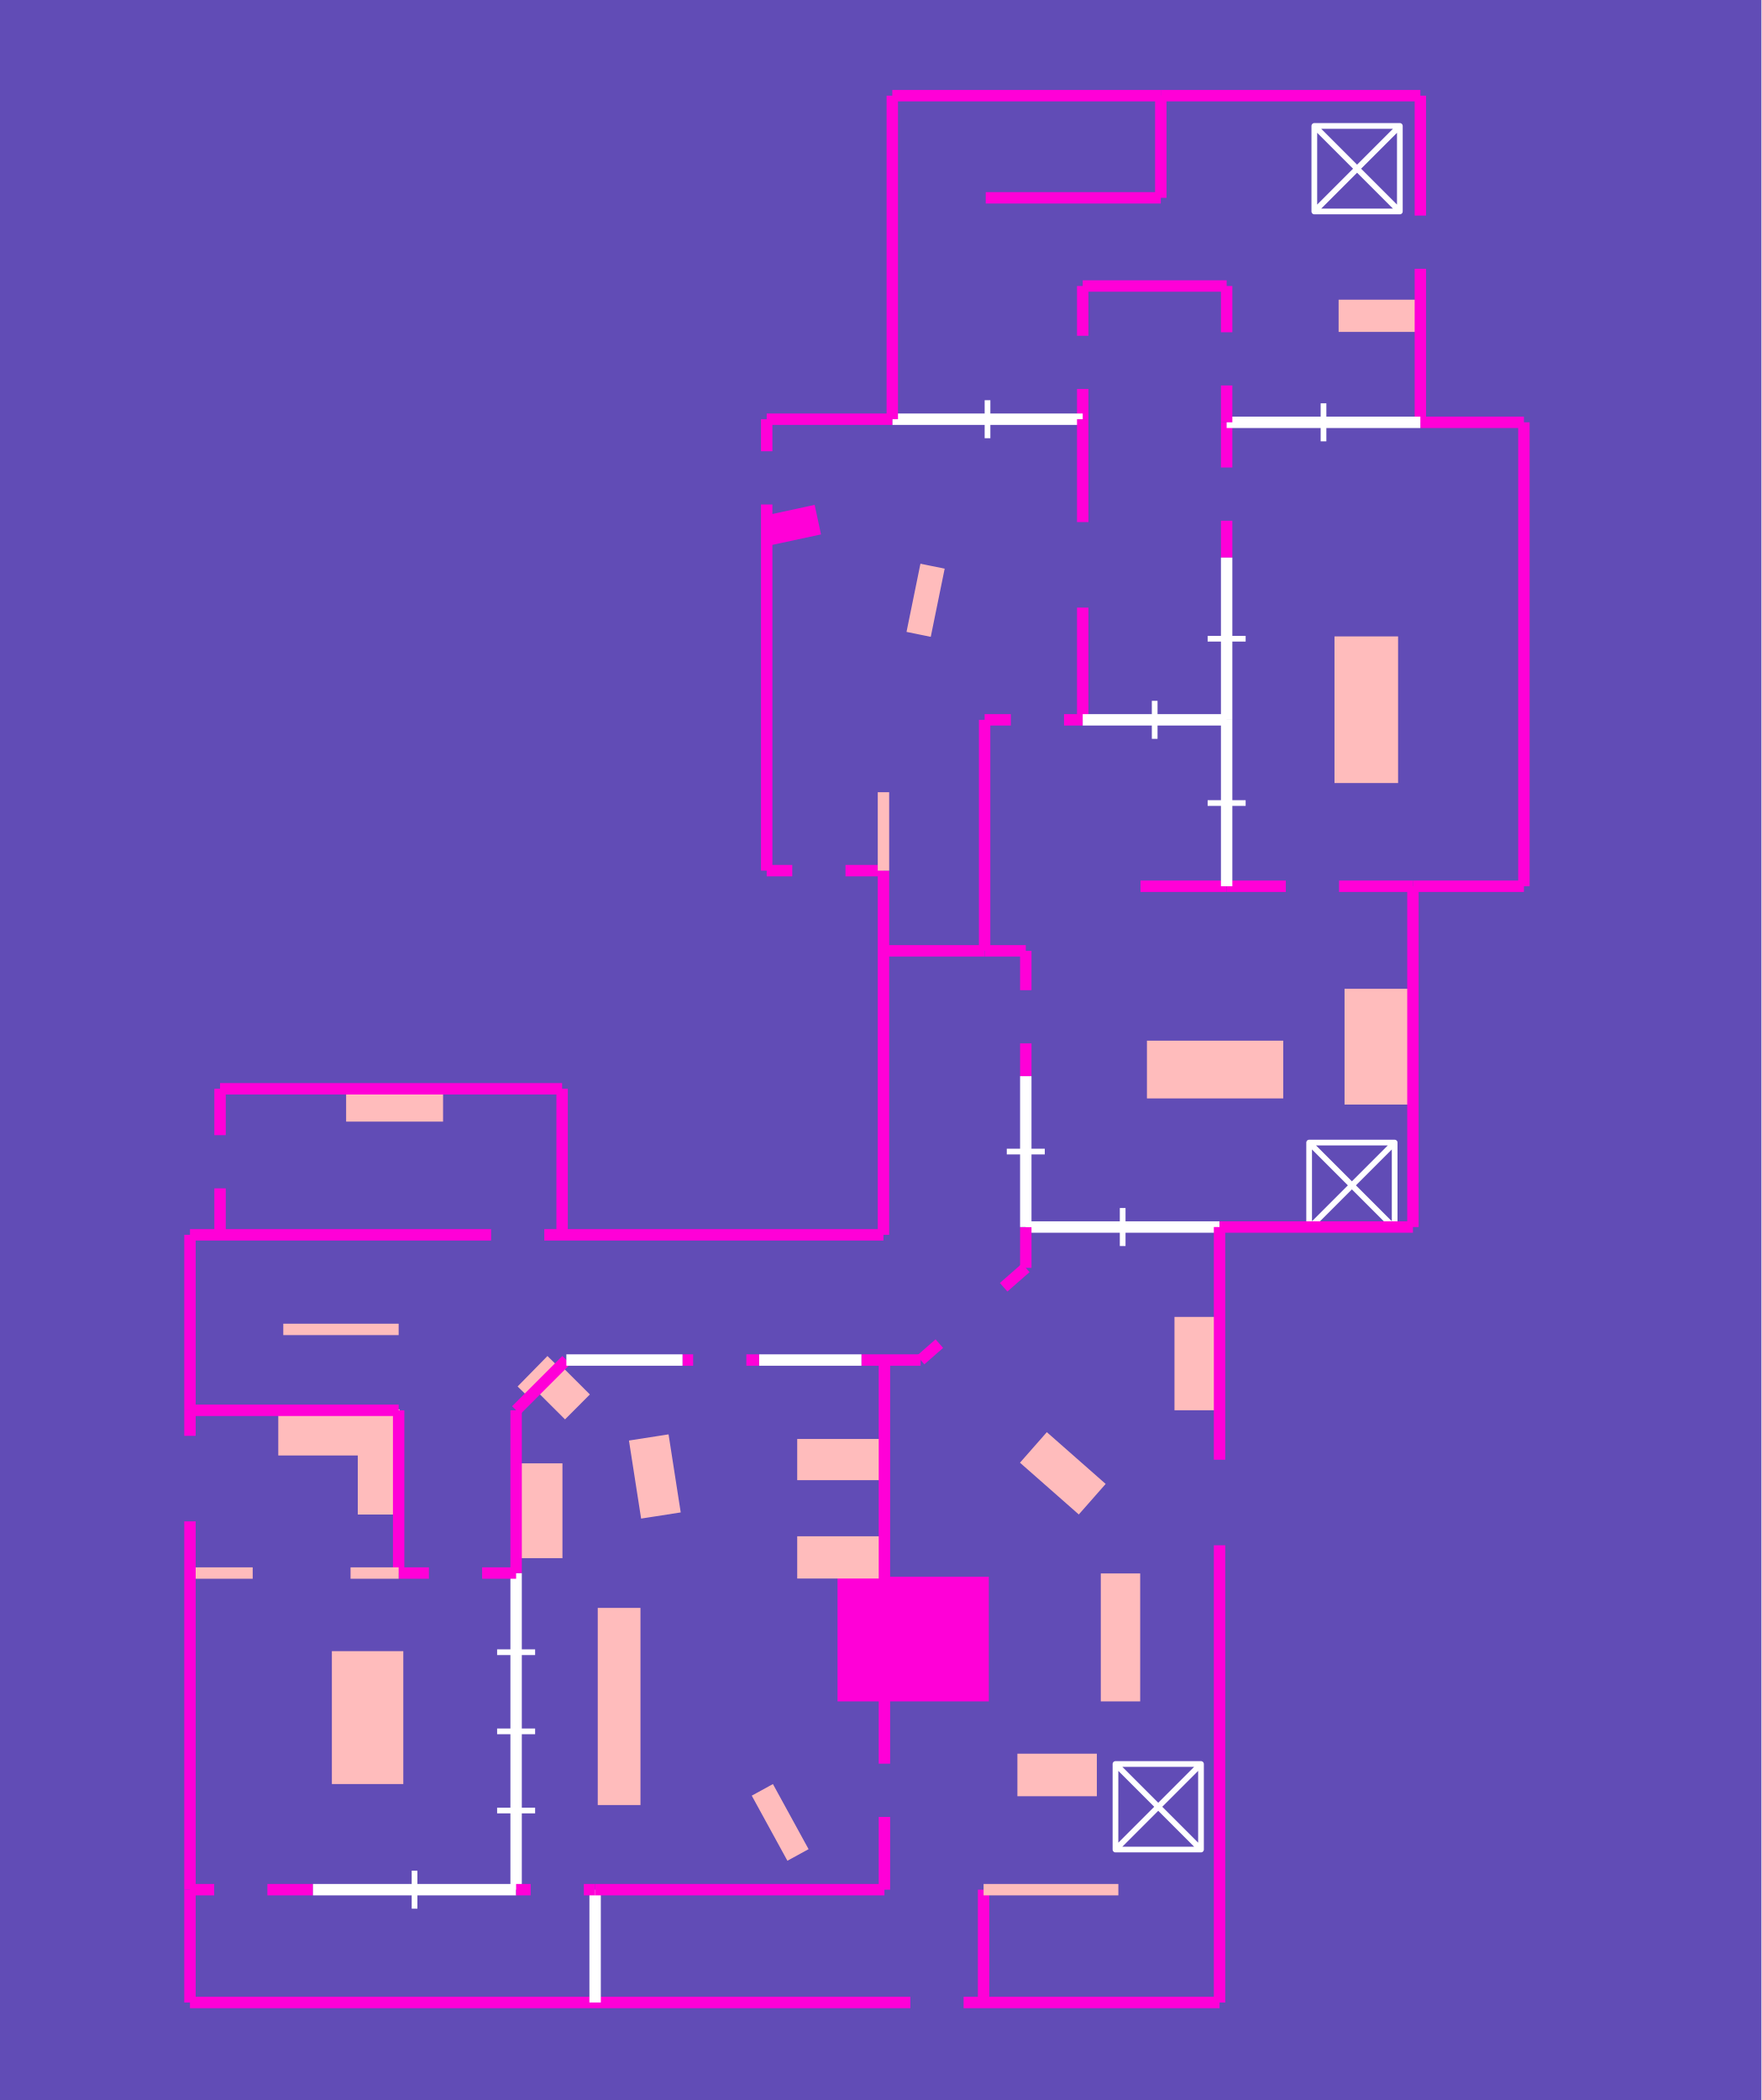
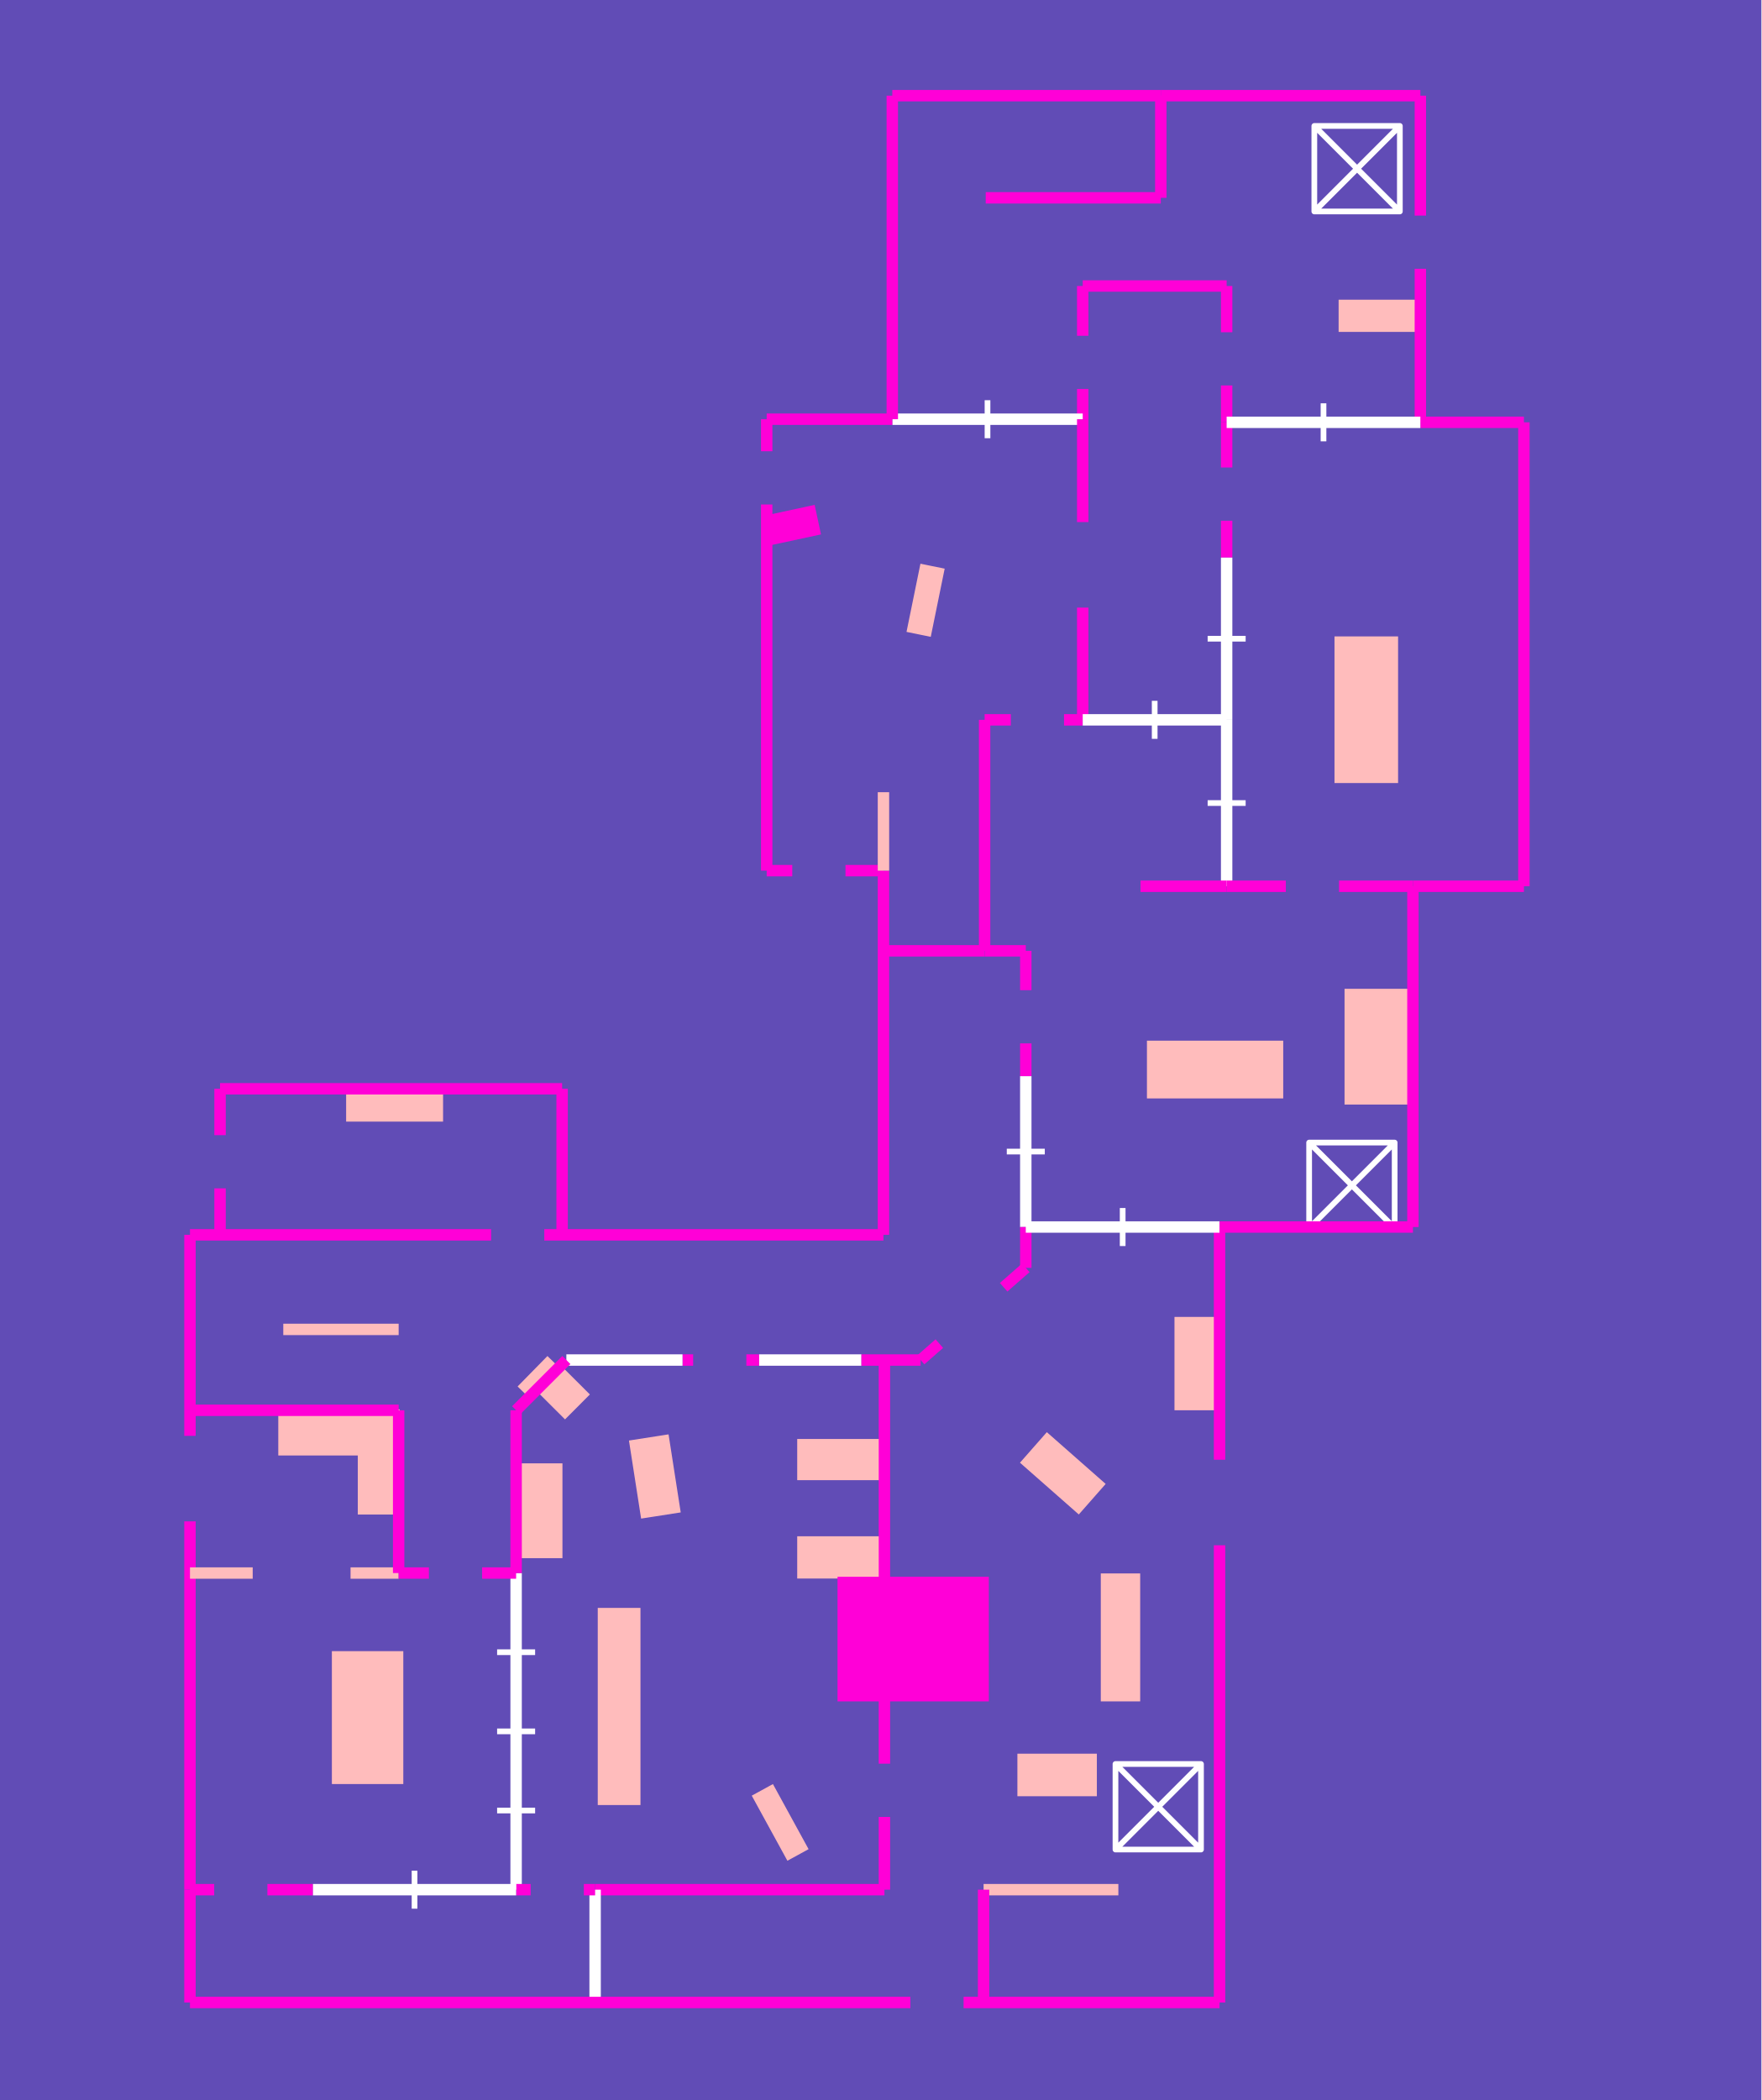
<svg xmlns="http://www.w3.org/2000/svg" viewBox="-335 -450 755 900">
  <rect fill="#614CB6" height="900" width="755" x="-335" y="-450" />
-   <path d="M239.173,321.188 L273.839,321.188 L273.839,308.13 L239.173,308.13 z" fill="#FFBCBC" stroke="#FFBCBC" stroke-width="0.75" transform="scale(1, -1)" />
+   <path d="M-78.399,-323.216 L-60.839,-323.216 L-60.839,-239.476 L-78.399,-239.476 z" fill="#FFBCBC" stroke="#FFBCBC" stroke-width="0.75" transform="scale(1, -1)" />
+   <path d="M59.839,207.968 L69.493,205.996 L63.674,177.512 L54.02,179.484 z" fill="#FFBCBC" stroke="#FFBCBC" stroke-width="0.75" transform="scale(1, -1)" />
+   <path d="M187.761,-114.77 L168.814,-114.77 L168.814,-154.023 L187.761,-154.023 z" fill="#FFBCBC" stroke="#FFBCBC" stroke-width="0.75" transform="scale(1, -1)" />
+   <path d="M-192.366,-258.016 L-162.501,-258.016 L-162.501,-314.212 L-192.366,-314.212 z" fill="#FFBCBC" stroke="#FFBCBC" stroke-width="0.75" transform="scale(1, -1)" />
+   <path d="M-181.26,-198.71 L-164.12,-198.71 L-164.12,-154.414 L-181.26,-154.414 z" fill="#FFBCBC" stroke="#FFBCBC" stroke-width="0.75" transform="scale(1, -1)" />
+   <path d="M134.791,-319.435 L101.48,-319.435 L101.48,-301.958 L134.791,-301.958 z" fill="#FFBCBC" stroke="#FFBCBC" stroke-width="0.75" transform="scale(1, -1)" />
+   <path d="M214.677,-20.38 L157.012,-20.38 L157.012,3.623 L214.677,3.623 z" fill="#FFBCBC" stroke="#FFBCBC" stroke-width="0.75" transform="scale(1, -1)" />
+   <path d="M153.363,-224.705 L137.23,-224.705 L137.23,-278.792 L153.363,-278.792 z" fill="#FFBCBC" stroke="#FFBCBC" stroke-width="0.75" transform="scale(1, -1)" />
+   <path d="M113.76,-164.312 L138.414,-186.004 L127.395,-198.528 L102.741,-176.836 z" fill="#FFBCBC" stroke="#FFBCBC" stroke-width="0.75" transform="scale(1, -1)" />
+   <path d="M16.474,221.258 L-3.791,216.892 L-6.358,228.805 L13.907,233.172 z" fill="#FF00D7" stroke="#FF00D7" stroke-width="0.75" transform="scale(1, -1)" />
  <path d="M-113.767,-217.409 L-94.281,-217.409 L-94.281,-177.523 L-113.767,-177.523 z" fill="#FFBCBC" stroke="#FFBCBC" stroke-width="0.75" transform="scale(1, -1)" />
  <path d="M270.654,25.852 L241.715,25.852 L241.715,-23.004 L270.654,-23.004 z" fill="#FFBCBC" stroke="#FFBCBC" stroke-width="0.75" transform="scale(1, -1)" />
-   <path d="M16.474,221.258 L-3.791,216.892 L-6.358,228.805 L13.907,233.172 z" fill="#FF00D7" stroke="#FF00D7" stroke-width="0.75" transform="scale(1, -1)" />
-   <path d="M-78.399,-323.216 L-60.839,-323.216 L-60.839,-239.476 L-78.399,-239.476 z" fill="#FFBCBC" stroke="#FFBCBC" stroke-width="0.75" transform="scale(1, -1)" />
-   <path d="M-192.366,-258.016 L-162.501,-258.016 L-162.501,-314.212 L-192.366,-314.212 z" fill="#FFBCBC" stroke="#FFBCBC" stroke-width="0.75" transform="scale(1, -1)" />
+   <path d="M7.101,-167.076 L44.11,-167.076 L44.11,-183.982 L7.101,-183.982 z" fill="#FFBCBC" stroke="#FFBCBC" stroke-width="0.75" transform="scale(1, -1)" />
+   <path d="M263.912,176.877 L237.405,176.877 L237.405,114.785 L263.912,114.785 z" fill="#FFBCBC" stroke="#FFBCBC" stroke-width="0.75" transform="scale(1, -1)" />
+   <path d="M-108.027,-148.673 L-112.594,-144.195 L-100.329,-131.685 L-95.761,-136.163 z" fill="#FFBCBC" stroke="#FFBCBC" stroke-width="0.75" transform="scale(1, -1)" />
+   <path d="M7.101,-208.779 L44.11,-208.779 L44.11,-226.138 L7.101,-226.138 z" fill="#FFBCBC" stroke="#FFBCBC" stroke-width="0.75" transform="scale(1, -1)" />
+   <path d="M-48.735,-165.156 L-43.637,-197.865 L-59.873,-200.396 L-64.971,-167.687 z" fill="#FFBCBC" stroke="#FFBCBC" stroke-width="0.75" transform="scale(1, -1)" />
+   <path d="M24.381,-226.138 L88.481,-226.138 L88.481,-278.792 L24.381,-278.792 z" fill="#FF00D7" stroke="#FF00D7" stroke-width="0.75" transform="scale(1, -1)" />
  <path d="M-215.338,-173.402 L-164.12,-173.402 L-164.12,-154.414 L-215.338,-154.414 z" fill="#FFBCBC" stroke="#FFBCBC" stroke-width="0.75" transform="scale(1, -1)" />
-   <path d="M59.839,207.968 L69.493,205.996 L63.674,177.512 L54.02,179.484 z" fill="#FFBCBC" stroke="#FFBCBC" stroke-width="0.75" transform="scale(1, -1)" />
-   <path d="M24.381,-226.138 L88.481,-226.138 L88.481,-278.792 L24.381,-278.792 z" fill="#FF00D7" stroke="#FF00D7" stroke-width="0.75" transform="scale(1, -1)" />
-   <path d="M-108.027,-148.673 L-112.594,-144.195 L-100.329,-131.685 L-95.761,-136.163 z" fill="#FFBCBC" stroke="#FFBCBC" stroke-width="0.75" transform="scale(1, -1)" />
-   <path d="M-48.735,-165.156 L-43.637,-197.865 L-59.873,-200.396 L-64.971,-167.687 z" fill="#FFBCBC" stroke="#FFBCBC" stroke-width="0.75" transform="scale(1, -1)" />
-   <path d="M187.761,-114.77 L168.814,-114.77 L168.814,-154.023 L187.761,-154.023 z" fill="#FFBCBC" stroke="#FFBCBC" stroke-width="0.75" transform="scale(1, -1)" />
-   <path d="M-181.26,-198.71 L-164.12,-198.71 L-164.12,-154.414 L-181.26,-154.414 z" fill="#FFBCBC" stroke="#FFBCBC" stroke-width="0.75" transform="scale(1, -1)" />
-   <path d="M214.677,-20.38 L157.012,-20.38 L157.012,3.623 L214.677,3.623 z" fill="#FFBCBC" stroke="#FFBCBC" stroke-width="0.75" transform="scale(1, -1)" />
+   <path d="M-3.834,-315.107 L11.086,-342.349 L2.671,-346.958 L-12.25,-319.716 z" fill="#FFBCBC" stroke="#FFBCBC" stroke-width="0.75" transform="scale(1, -1)" />
+   <path d="M239.173,321.188 L273.839,321.188 L273.839,308.13 L239.173,308.13 z" fill="#FFBCBC" stroke="#FFBCBC" stroke-width="0.75" transform="scale(1, -1)" />
+   <path d="M-145.454,-16.622 L-186.256,-16.622 L-186.256,-30.314 L-145.454,-30.314 z" fill="#FFBCBC" stroke="#FFBCBC" stroke-width="0.75" transform="scale(1, -1)" />
  <path d="M-82.677,-147.626 L-92.803,-157.78 L-104.984,-145.631 L-94.858,-135.477 z" fill="#FFBCBC" stroke="#FFBCBC" stroke-width="0.75" transform="scale(1, -1)" />
-   <path d="M263.912,176.877 L237.405,176.877 L237.405,114.785 L263.912,114.785 z" fill="#FFBCBC" stroke="#FFBCBC" stroke-width="0.75" transform="scale(1, -1)" />
-   <path d="M7.101,-208.779 L44.11,-208.779 L44.11,-226.138 L7.101,-226.138 z" fill="#FFBCBC" stroke="#FFBCBC" stroke-width="0.75" transform="scale(1, -1)" />
-   <path d="M113.76,-164.312 L138.414,-186.004 L127.395,-198.528 L102.741,-176.836 z" fill="#FFBCBC" stroke="#FFBCBC" stroke-width="0.75" transform="scale(1, -1)" />
-   <path d="M-3.834,-315.107 L11.086,-342.349 L2.671,-346.958 L-12.25,-319.716 z" fill="#FFBCBC" stroke="#FFBCBC" stroke-width="0.75" transform="scale(1, -1)" />
-   <path d="M7.101,-167.076 L44.11,-167.076 L44.11,-183.982 L7.101,-183.982 z" fill="#FFBCBC" stroke="#FFBCBC" stroke-width="0.75" transform="scale(1, -1)" />
-   <path d="M-145.454,-16.622 L-186.256,-16.622 L-186.256,-30.314 L-145.454,-30.314 z" fill="#FFBCBC" stroke="#FFBCBC" stroke-width="0.75" transform="scale(1, -1)" />
-   <path d="M153.363,-224.705 L137.23,-224.705 L137.23,-278.792 L153.363,-278.792 z" fill="#FFBCBC" stroke="#FFBCBC" stroke-width="0.75" transform="scale(1, -1)" />
-   <path d="M134.791,-319.435 L101.48,-319.435 L101.48,-301.958 L134.791,-301.958 z" fill="#FFBCBC" stroke="#FFBCBC" stroke-width="0.75" transform="scale(1, -1)" />
+   <path d="M226.161,-76.337 L262.821,-39.677 L226.161,-39.677 L262.821,-76.337 L226.161,-76.337 L226.161,-39.677 L262.821,-39.677 L262.821,-76.337 z" fill="none" stroke="#FFFFFF" stroke-linejoin="round" stroke-width="2.444" transform="scale(1, -1)" />
  <path d="M143.147,-342.658 L179.807,-305.998 L143.147,-305.998 L179.807,-342.658 L143.147,-342.658 L143.147,-305.998 L179.807,-305.998 L179.807,-342.658 z" fill="none" stroke="#FFFFFF" stroke-linejoin="round" stroke-width="2.444" transform="scale(1, -1)" />
-   <path d="M226.161,-76.337 L262.821,-39.677 L226.161,-39.677 L262.821,-76.337 L226.161,-76.337 L226.161,-39.677 L262.821,-39.677 L262.821,-76.337 z" fill="none" stroke="#FFFFFF" stroke-linejoin="round" stroke-width="2.444" transform="scale(1, -1)" />
  <path d="M228.385,359.372 L265.044,396.032 L228.385,396.032 L265.044,359.372 L228.385,359.372 L228.385,396.032 L265.044,396.032 L265.044,359.372 z" fill="none" stroke="#FFFFFF" stroke-linejoin="round" stroke-width="2.444" transform="scale(1, -1)" />
+   <path d="M44.11,-359.859 L-79.903,-359.859 z" fill="none" stroke="#FF00D7" stroke-width="4.888" transform="scale(1, -1)" />
+   <path d="M87.058,141.501 L87.058,42.501 z" fill="none" stroke="#FF00D7" stroke-width="4.888" transform="scale(1, -1)" />
+   <path d="M43.695,-79.217 L43.695,76.864 z" fill="none" stroke="#FF00D7" stroke-width="4.888" transform="scale(1, -1)" />
+   <path d="M87.058,42.501 L104.703,42.501 z" fill="none" stroke="#FF00D7" stroke-width="4.888" transform="scale(1, -1)" />
+   <path d="M144.384,-359.859 L86.614,-359.859 z" fill="none" stroke="#FFBCBC" stroke-width="4.888" transform="scale(1, -1)" />
  <path d="M129.109,327.428 L129.109,306.099 z" fill="none" stroke="#FF00D7" stroke-width="4.888" transform="scale(1, -1)" />
  <path d="M129.109,283.289 L129.109,270.339 z" fill="none" stroke="#FF00D7" stroke-width="4.888" transform="scale(1, -1)" />
-   <path d="M-164.12,-224.165 L-164.12,-154.414 z" fill="none" stroke="#FF00D7" stroke-width="4.888" transform="scale(1, -1)" />
-   <path d="M318.221,70.174 L318.221,269.006 z" fill="none" stroke="#FF00D7" stroke-width="4.888" transform="scale(1, -1)" />
+   <path d="M86.614,-408.211 L86.614,-359.859 z" fill="none" stroke="#FF00D7" stroke-width="4.888" transform="scale(1, -1)" />
+   <path d="M47.482,270.339 L129.109,270.339 z" fill="none" stroke="#FFFFFF" stroke-width="4.888" transform="scale(1, -1)" />
+   <path d="M88.296,262.192 L88.296,278.485 z" fill="none" stroke="#FFFFFF" stroke-width="2.444" transform="scale(1, -1)" />
+   <path d="M87.058,141.501 L98.288,141.501 z" fill="none" stroke="#FF00D7" stroke-width="4.888" transform="scale(1, -1)" />
+   <path d="M121.098,141.501 L129.109,141.501 z" fill="none" stroke="#FF00D7" stroke-width="4.888" transform="scale(1, -1)" />
+   <path d="M104.703,-11.194 L104.703,-75.867 z" fill="none" stroke="#FFFFFF" stroke-width="4.888" transform="scale(1, -1)" />
+   <path d="M96.556,-43.531 L112.849,-43.531 z" fill="none" stroke="#FFFFFF" stroke-width="2.444" transform="scale(1, -1)" />
+   <path d="M190.8,269.006 L190.8,249.644 z" fill="none" stroke="#FF00D7" stroke-width="4.888" transform="scale(1, -1)" />
+   <path d="M190.8,226.834 L190.8,211.027 z" fill="none" stroke="#FF00D7" stroke-width="4.888" transform="scale(1, -1)" />
+   <path d="M-253.567,-154.414 L-253.567,-165.358 z" fill="none" stroke="#FF00D7" stroke-width="4.888" transform="scale(1, -1)" />
+   <path d="M-253.567,-202.018 L-253.567,-359.859 z" fill="none" stroke="#FF00D7" stroke-width="4.888" transform="scale(1, -1)" />
+   <path d="M273.839,269.006 L273.839,334.807 z" fill="none" stroke="#FF00D7" stroke-width="4.888" transform="scale(1, -1)" />
+   <path d="M273.839,357.617 L273.839,409 z" fill="none" stroke="#FF00D7" stroke-width="4.888" transform="scale(1, -1)" />
+   <path d="M104.703,-93.361 L104.703,-75.867 z" fill="none" stroke="#FF00D7" stroke-width="4.888" transform="scale(1, -1)" />
+   <path d="M270.654,70.174 L318.221,70.174 z" fill="none" stroke="#FF00D7" stroke-width="4.888" transform="scale(1, -1)" />
+   <path d="M190.8,327.428 L190.8,307.61 z" fill="none" stroke="#FF00D7" stroke-width="4.888" transform="scale(1, -1)" />
+   <path d="M190.8,284.8 L190.8,269.006 z" fill="none" stroke="#FF00D7" stroke-width="4.888" transform="scale(1, -1)" />
+   <path d="M273.839,409 L162.574,409 z" fill="none" stroke="#FF00D7" stroke-width="4.888" transform="scale(1, -1)" />
+   <path d="M-6.358,76.864 L4.607,76.864 z" fill="none" stroke="#FF00D7" stroke-width="4.888" transform="scale(1, -1)" />
+   <path d="M27.418,76.864 L43.695,76.864 z" fill="none" stroke="#FF00D7" stroke-width="4.888" transform="scale(1, -1)" />
+   <path d="M187.761,-408.211 L187.761,-212.263 z" fill="none" stroke="#FF00D7" stroke-width="4.888" transform="scale(1, -1)" />
+   <path d="M187.761,-175.604 L187.761,-75.867 z" fill="none" stroke="#FF00D7" stroke-width="4.888" transform="scale(1, -1)" />
+   <path d="M87.529,365.223 L162.574,365.223 z" fill="none" stroke="#FF00D7" stroke-width="4.888" transform="scale(1, -1)" />
+   <path d="M129.109,141.501 L129.109,189.597 z" fill="none" stroke="#FF00D7" stroke-width="4.888" transform="scale(1, -1)" />
+   <path d="M129.109,226.256 L129.109,270.339 z" fill="none" stroke="#FF00D7" stroke-width="4.888" transform="scale(1, -1)" />
  <path d="M-113.767,-359.859 L-113.767,-224.165 z" fill="none" stroke="#FFFFFF" stroke-width="4.888" transform="scale(1, -1)" />
  <path d="M-105.621,-325.935 L-121.914,-325.935 z" fill="none" stroke="#FFFFFF" stroke-width="2.444" transform="scale(1, -1)" />
  <path d="M-105.621,-292.012 L-121.914,-292.012 z" fill="none" stroke="#FFFFFF" stroke-width="2.444" transform="scale(1, -1)" />
  <path d="M-105.621,-258.089 L-121.914,-258.089 z" fill="none" stroke="#FFFFFF" stroke-width="2.444" transform="scale(1, -1)" />
-   <path d="M-253.567,-224.165 L-226.681,-224.165 z" fill="none" stroke="#FFBCBC" stroke-width="4.888" transform="scale(1, -1)" />
-   <path d="M-164.12,-154.414 L-253.567,-154.414 z" fill="none" stroke="#FF00D7" stroke-width="4.888" transform="scale(1, -1)" />
-   <path d="M273.839,269.006 L273.839,334.807 z" fill="none" stroke="#FF00D7" stroke-width="4.888" transform="scale(1, -1)" />
-   <path d="M273.839,357.617 L273.839,409 z" fill="none" stroke="#FF00D7" stroke-width="4.888" transform="scale(1, -1)" />
-   <path d="M190.8,269.006 L190.8,249.644 z" fill="none" stroke="#FF00D7" stroke-width="4.888" transform="scale(1, -1)" />
-   <path d="M190.8,226.834 L190.8,211.027 z" fill="none" stroke="#FF00D7" stroke-width="4.888" transform="scale(1, -1)" />
+   <path d="M43.695,110.48 L43.695,76.864 z" fill="none" stroke="#FFBCBC" stroke-width="4.888" transform="scale(1, -1)" />
+   <path d="M162.574,365.223 L162.574,409 z" fill="none" stroke="#FF00D7" stroke-width="4.888" transform="scale(1, -1)" />
+   <path d="M-253.567,-359.859 L-253.567,-408.211 z" fill="none" stroke="#FF00D7" stroke-width="4.888" transform="scale(1, -1)" />
+   <path d="M-94.047,-16.623 L-240.674,-16.623 z" fill="none" stroke="#FF00D7" stroke-width="4.888" transform="scale(1, -1)" />
+   <path d="M-113.767,-154.414 L-113.767,-224.165 z" fill="none" stroke="#FF00D7" stroke-width="4.888" transform="scale(1, -1)" />
+   <path d="M-79.903,-359.859 L-79.903,-408.211 z" fill="none" stroke="#FFFFFF" stroke-width="4.888" transform="scale(1, -1)" />
+   <path d="M162.574,409 L47.482,409 z" fill="none" stroke="#FF00D7" stroke-width="4.888" transform="scale(1, -1)" />
+   <path d="M-184.737,-224.165 L-164.12,-224.165 z" fill="none" stroke="#FFBCBC" stroke-width="4.888" transform="scale(1, -1)" />
+   <path d="M190.8,70.174 L190.8,141.501 z" fill="none" stroke="#FFFFFF" stroke-width="4.888" transform="scale(1, -1)" />
+   <path d="M198.946,105.838 L182.653,105.838 z" fill="none" stroke="#FFFFFF" stroke-width="2.444" transform="scale(1, -1)" />
+   <path d="M-113.767,-224.165 L-128.345,-224.165 z" fill="none" stroke="#FF00D7" stroke-width="4.888" transform="scale(1, -1)" />
+   <path d="M-151.155,-224.165 L-164.12,-224.165 z" fill="none" stroke="#FF00D7" stroke-width="4.888" transform="scale(1, -1)" />
+   <path d="M318.221,70.174 L318.221,269.006 z" fill="none" stroke="#FF00D7" stroke-width="4.888" transform="scale(1, -1)" />
+   <path d="M-6.358,270.339 L-6.358,256.605 z" fill="none" stroke="#FF00D7" stroke-width="4.888" transform="scale(1, -1)" />
+   <path d="M-6.358,233.795 L-6.358,76.864 z" fill="none" stroke="#FF00D7" stroke-width="4.888" transform="scale(1, -1)" />
+   <path d="M190.8,141.501 L129.109,141.501 z" fill="none" stroke="#FFFFFF" stroke-width="4.888" transform="scale(1, -1)" />
+   <path d="M159.955,149.647 L159.955,133.354 z" fill="none" stroke="#FFFFFF" stroke-width="2.444" transform="scale(1, -1)" />
+   <path d="M59.62,-132.871 L67.644,-125.839 z" fill="none" stroke="#FF00D7" stroke-width="4.888" transform="scale(1, -1)" />
+   <path d="M95.214,-101.676 L104.703,-93.361 z" fill="none" stroke="#FF00D7" stroke-width="4.888" transform="scale(1, -1)" />
+   <path d="M-253.567,-408.211 L55.233,-408.211 z" fill="none" stroke="#FF00D7" stroke-width="4.888" transform="scale(1, -1)" />
+   <path d="M78.043,-408.211 L187.761,-408.211 z" fill="none" stroke="#FF00D7" stroke-width="4.888" transform="scale(1, -1)" />
+   <path d="M104.703,-11.194 L104.703,2.828 z" fill="none" stroke="#FF00D7" stroke-width="4.888" transform="scale(1, -1)" />
+   <path d="M104.703,25.638 L104.703,42.501 z" fill="none" stroke="#FF00D7" stroke-width="4.888" transform="scale(1, -1)" />
+   <path d="M43.695,-79.217 L-101.686,-79.217 z" fill="none" stroke="#FF00D7" stroke-width="4.888" transform="scale(1, -1)" />
+   <path d="M-124.496,-79.217 L-253.567,-79.217 z" fill="none" stroke="#FF00D7" stroke-width="4.888" transform="scale(1, -1)" />
+   <path d="M43.695,42.501 L87.058,42.501 z" fill="none" stroke="#FF00D7" stroke-width="4.888" transform="scale(1, -1)" />
+   <path d="M318.221,269.006 L273.839,269.006 z" fill="none" stroke="#FF00D7" stroke-width="4.888" transform="scale(1, -1)" />
+   <path d="M-79.903,-359.859 L-84.732,-359.859 z" fill="none" stroke="#FF00D7" stroke-width="4.888" transform="scale(1, -1)" />
+   <path d="M-107.543,-359.859 L-113.767,-359.859 z" fill="none" stroke="#FF00D7" stroke-width="4.888" transform="scale(1, -1)" />
  <path d="M104.703,-75.867 L187.761,-75.867 z" fill="none" stroke="#FFFFFF" stroke-width="4.888" transform="scale(1, -1)" />
  <path d="M146.232,-84.014 L146.232,-67.721 z" fill="none" stroke="#FFFFFF" stroke-width="2.444" transform="scale(1, -1)" />
-   <path d="M-6.358,270.339 L-6.358,256.605 z" fill="none" stroke="#FF00D7" stroke-width="4.888" transform="scale(1, -1)" />
-   <path d="M-6.358,233.795 L-6.358,76.864 z" fill="none" stroke="#FF00D7" stroke-width="4.888" transform="scale(1, -1)" />
-   <path d="M59.62,-132.871 L34.251,-132.871 z" fill="none" stroke="#FF00D7" stroke-width="4.888" transform="scale(1, -1)" />
-   <path d="M104.703,-93.361 L104.703,-75.867 z" fill="none" stroke="#FF00D7" stroke-width="4.888" transform="scale(1, -1)" />
-   <path d="M270.654,70.174 L318.221,70.174 z" fill="none" stroke="#FF00D7" stroke-width="4.888" transform="scale(1, -1)" />
-   <path d="M-94.047,-79.217 L-94.047,-16.623 z" fill="none" stroke="#FF00D7" stroke-width="4.888" transform="scale(1, -1)" />
-   <path d="M153.884,70.174 L190.8,70.174 z" fill="none" stroke="#FF00D7" stroke-width="4.888" transform="scale(1, -1)" />
-   <path d="M47.482,270.339 L129.109,270.339 z" fill="none" stroke="#FFFFFF" stroke-width="4.888" transform="scale(1, -1)" />
-   <path d="M88.296,262.192 L88.296,278.485 z" fill="none" stroke="#FFFFFF" stroke-width="2.444" transform="scale(1, -1)" />
-   <path d="M43.695,-79.217 L-101.686,-79.217 z" fill="none" stroke="#FF00D7" stroke-width="4.888" transform="scale(1, -1)" />
-   <path d="M-124.496,-79.217 L-253.567,-79.217 z" fill="none" stroke="#FF00D7" stroke-width="4.888" transform="scale(1, -1)" />
-   <path d="M318.221,269.006 L273.839,269.006 z" fill="none" stroke="#FF00D7" stroke-width="4.888" transform="scale(1, -1)" />
  <path d="M-9.587,-132.871 L-15.076,-132.871 z" fill="none" stroke="#FF00D7" stroke-width="4.888" transform="scale(1, -1)" />
  <path d="M-37.887,-132.871 L-42.444,-132.871 z" fill="none" stroke="#FF00D7" stroke-width="4.888" transform="scale(1, -1)" />
+   <path d="M-9.587,-132.871 L34.251,-132.871 z" fill="none" stroke="#FFFFFF" stroke-width="4.888" transform="scale(1, -1)" />
+   <path d="M-92.225,-132.871 L-42.444,-132.871 z" fill="none" stroke="#FFFFFF" stroke-width="4.888" transform="scale(1, -1)" />
  <path d="M-200.839,-359.859 L-220.379,-359.859 z" fill="none" stroke="#FF00D7" stroke-width="4.888" transform="scale(1, -1)" />
  <path d="M-243.189,-359.859 L-253.567,-359.859 z" fill="none" stroke="#FF00D7" stroke-width="4.888" transform="scale(1, -1)" />
-   <path d="M47.482,270.339 L-6.358,270.339 z" fill="none" stroke="#FF00D7" stroke-width="4.888" transform="scale(1, -1)" />
-   <path d="M-253.567,-408.211 L55.233,-408.211 z" fill="none" stroke="#FF00D7" stroke-width="4.888" transform="scale(1, -1)" />
-   <path d="M78.043,-408.211 L187.761,-408.211 z" fill="none" stroke="#FF00D7" stroke-width="4.888" transform="scale(1, -1)" />
  <path d="M-200.839,-359.859 L-113.767,-359.859 z" fill="none" stroke="#FFFFFF" stroke-width="4.888" transform="scale(1, -1)" />
  <path d="M-157.303,-368.005 L-157.303,-351.712 z" fill="none" stroke="#FFFFFF" stroke-width="2.444" transform="scale(1, -1)" />
+   <path d="M47.482,409 L47.482,270.339 z" fill="none" stroke="#FF00D7" stroke-width="4.888" transform="scale(1, -1)" />
+   <path d="M59.62,-132.871 L34.251,-132.871 z" fill="none" stroke="#FF00D7" stroke-width="4.888" transform="scale(1, -1)" />
+   <path d="M-253.567,-79.217 L-253.567,-154.414 z" fill="none" stroke="#FF00D7" stroke-width="4.888" transform="scale(1, -1)" />
+   <path d="M47.482,270.339 L-6.358,270.339 z" fill="none" stroke="#FF00D7" stroke-width="4.888" transform="scale(1, -1)" />
+   <path d="M-92.225,-132.871 L-113.767,-154.414 z" fill="none" stroke="#FF00D7" stroke-width="4.888" transform="scale(1, -1)" />
+   <path d="M187.761,-75.867 L270.654,-75.867 z" fill="none" stroke="#FF00D7" stroke-width="4.888" transform="scale(1, -1)" />
+   <path d="M153.884,70.174 L190.8,70.174 z" fill="none" stroke="#FF00D7" stroke-width="4.888" transform="scale(1, -1)" />
+   <path d="M-240.674,-16.623 L-240.674,-36.486 z" fill="none" stroke="#FF00D7" stroke-width="4.888" transform="scale(1, -1)" />
+   <path d="M-240.674,-59.296 L-240.674,-79.217 z" fill="none" stroke="#FF00D7" stroke-width="4.888" transform="scale(1, -1)" />
+   <path d="M-253.567,-224.165 L-226.681,-224.165 z" fill="none" stroke="#FFBCBC" stroke-width="4.888" transform="scale(1, -1)" />
+   <path d="M-164.12,-224.165 L-164.12,-154.414 z" fill="none" stroke="#FF00D7" stroke-width="4.888" transform="scale(1, -1)" />
+   <path d="M190.8,141.501 L190.8,211.027 z" fill="none" stroke="#FFFFFF" stroke-width="4.888" transform="scale(1, -1)" />
+   <path d="M198.946,176.264 L182.653,176.264 z" fill="none" stroke="#FFFFFF" stroke-width="2.444" transform="scale(1, -1)" />
+   <path d="M-164.12,-154.414 L-253.567,-154.414 z" fill="none" stroke="#FF00D7" stroke-width="4.888" transform="scale(1, -1)" />
+   <path d="M190.8,70.174 L216.17,70.174 z" fill="none" stroke="#FF00D7" stroke-width="4.888" transform="scale(1, -1)" />
+   <path d="M238.981,70.174 L270.654,70.174 z" fill="none" stroke="#FF00D7" stroke-width="4.888" transform="scale(1, -1)" />
  <path d="M190.8,269.006 L273.839,269.006 z" fill="none" stroke="#FFFFFF" stroke-width="4.888" transform="scale(1, -1)" />
  <path d="M232.32,260.86 L232.32,277.153 z" fill="none" stroke="#FFFFFF" stroke-width="2.444" transform="scale(1, -1)" />
-   <path d="M-94.047,-16.623 L-240.674,-16.623 z" fill="none" stroke="#FF00D7" stroke-width="4.888" transform="scale(1, -1)" />
-   <path d="M-113.767,-224.165 L-128.345,-224.165 z" fill="none" stroke="#FF00D7" stroke-width="4.888" transform="scale(1, -1)" />
-   <path d="M-151.155,-224.165 L-164.12,-224.165 z" fill="none" stroke="#FF00D7" stroke-width="4.888" transform="scale(1, -1)" />
-   <path d="M190.8,70.174 L216.17,70.174 z" fill="none" stroke="#FF00D7" stroke-width="4.888" transform="scale(1, -1)" />
-   <path d="M238.981,70.174 L270.654,70.174 z" fill="none" stroke="#FF00D7" stroke-width="4.888" transform="scale(1, -1)" />
-   <path d="M190.8,70.174 L190.8,141.501 z" fill="none" stroke="#FFFFFF" stroke-width="4.888" transform="scale(1, -1)" />
-   <path d="M198.946,105.838 L182.653,105.838 z" fill="none" stroke="#FFFFFF" stroke-width="2.444" transform="scale(1, -1)" />
-   <path d="M273.839,409 L162.574,409 z" fill="none" stroke="#FF00D7" stroke-width="4.888" transform="scale(1, -1)" />
-   <path d="M87.058,141.501 L87.058,42.501 z" fill="none" stroke="#FF00D7" stroke-width="4.888" transform="scale(1, -1)" />
-   <path d="M-253.567,-154.414 L-253.567,-165.358 z" fill="none" stroke="#FF00D7" stroke-width="4.888" transform="scale(1, -1)" />
-   <path d="M-253.567,-202.018 L-253.567,-359.859 z" fill="none" stroke="#FF00D7" stroke-width="4.888" transform="scale(1, -1)" />
-   <path d="M104.703,-11.194 L104.703,-75.867 z" fill="none" stroke="#FFFFFF" stroke-width="4.888" transform="scale(1, -1)" />
-   <path d="M96.556,-43.531 L112.849,-43.531 z" fill="none" stroke="#FFFFFF" stroke-width="2.444" transform="scale(1, -1)" />
-   <path d="M-92.225,-132.871 L-113.767,-154.414 z" fill="none" stroke="#FF00D7" stroke-width="4.888" transform="scale(1, -1)" />
+   <path d="M270.654,-75.867 L270.654,70.174 z" fill="none" stroke="#FF00D7" stroke-width="4.888" transform="scale(1, -1)" />
  <path d="M44.11,-359.859 L44.11,-328.677 z" fill="none" stroke="#FF00D7" stroke-width="4.888" transform="scale(1, -1)" />
  <path d="M44.11,-305.866 L44.11,-132.871 z" fill="none" stroke="#FF00D7" stroke-width="4.888" transform="scale(1, -1)" />
-   <path d="M187.761,-75.867 L270.654,-75.867 z" fill="none" stroke="#FF00D7" stroke-width="4.888" transform="scale(1, -1)" />
-   <path d="M86.614,-408.211 L86.614,-359.859 z" fill="none" stroke="#FF00D7" stroke-width="4.888" transform="scale(1, -1)" />
-   <path d="M-6.358,76.864 L4.607,76.864 z" fill="none" stroke="#FF00D7" stroke-width="4.888" transform="scale(1, -1)" />
-   <path d="M27.418,76.864 L43.695,76.864 z" fill="none" stroke="#FF00D7" stroke-width="4.888" transform="scale(1, -1)" />
-   <path d="M-253.567,-79.217 L-253.567,-154.414 z" fill="none" stroke="#FF00D7" stroke-width="4.888" transform="scale(1, -1)" />
-   <path d="M-9.587,-132.871 L34.251,-132.871 z" fill="none" stroke="#FFFFFF" stroke-width="4.888" transform="scale(1, -1)" />
-   <path d="M43.695,-79.217 L43.695,76.864 z" fill="none" stroke="#FF00D7" stroke-width="4.888" transform="scale(1, -1)" />
+   <path d="M-164.12,-119.742 L-213.57,-119.742 z" fill="none" stroke="#FFBCBC" stroke-width="4.888" transform="scale(1, -1)" />
  <path d="M129.109,327.428 L190.8,327.428 z" fill="none" stroke="#FF00D7" stroke-width="4.888" transform="scale(1, -1)" />
-   <path d="M144.384,-359.859 L86.614,-359.859 z" fill="none" stroke="#FFBCBC" stroke-width="4.888" transform="scale(1, -1)" />
-   <path d="M47.482,409 L47.482,270.339 z" fill="none" stroke="#FF00D7" stroke-width="4.888" transform="scale(1, -1)" />
-   <path d="M-253.567,-359.859 L-253.567,-408.211 z" fill="none" stroke="#FF00D7" stroke-width="4.888" transform="scale(1, -1)" />
-   <path d="M-240.674,-16.623 L-240.674,-36.486 z" fill="none" stroke="#FF00D7" stroke-width="4.888" transform="scale(1, -1)" />
-   <path d="M-240.674,-59.296 L-240.674,-79.217 z" fill="none" stroke="#FF00D7" stroke-width="4.888" transform="scale(1, -1)" />
-   <path d="M-113.767,-154.414 L-113.767,-224.165 z" fill="none" stroke="#FF00D7" stroke-width="4.888" transform="scale(1, -1)" />
-   <path d="M43.695,110.48 L43.695,76.864 z" fill="none" stroke="#FFBCBC" stroke-width="4.888" transform="scale(1, -1)" />
-   <path d="M190.8,327.428 L190.8,307.61 z" fill="none" stroke="#FF00D7" stroke-width="4.888" transform="scale(1, -1)" />
-   <path d="M190.8,284.8 L190.8,269.006 z" fill="none" stroke="#FF00D7" stroke-width="4.888" transform="scale(1, -1)" />
-   <path d="M59.62,-132.871 L67.644,-125.839 z" fill="none" stroke="#FF00D7" stroke-width="4.888" transform="scale(1, -1)" />
-   <path d="M95.214,-101.676 L104.703,-93.361 z" fill="none" stroke="#FF00D7" stroke-width="4.888" transform="scale(1, -1)" />
-   <path d="M-92.225,-132.871 L-42.444,-132.871 z" fill="none" stroke="#FFFFFF" stroke-width="4.888" transform="scale(1, -1)" />
-   <path d="M87.529,365.223 L162.574,365.223 z" fill="none" stroke="#FF00D7" stroke-width="4.888" transform="scale(1, -1)" />
-   <path d="M-79.903,-359.859 L-79.903,-408.211 z" fill="none" stroke="#FFFFFF" stroke-width="4.888" transform="scale(1, -1)" />
-   <path d="M190.8,141.501 L190.8,211.027 z" fill="none" stroke="#FFFFFF" stroke-width="4.888" transform="scale(1, -1)" />
-   <path d="M198.946,176.264 L182.653,176.264 z" fill="none" stroke="#FFFFFF" stroke-width="2.444" transform="scale(1, -1)" />
-   <path d="M-164.12,-119.742 L-213.57,-119.742 z" fill="none" stroke="#FFBCBC" stroke-width="4.888" transform="scale(1, -1)" />
-   <path d="M-79.903,-359.859 L-84.732,-359.859 z" fill="none" stroke="#FF00D7" stroke-width="4.888" transform="scale(1, -1)" />
-   <path d="M-107.543,-359.859 L-113.767,-359.859 z" fill="none" stroke="#FF00D7" stroke-width="4.888" transform="scale(1, -1)" />
-   <path d="M129.109,141.501 L129.109,189.597 z" fill="none" stroke="#FF00D7" stroke-width="4.888" transform="scale(1, -1)" />
-   <path d="M129.109,226.256 L129.109,270.339 z" fill="none" stroke="#FF00D7" stroke-width="4.888" transform="scale(1, -1)" />
-   <path d="M270.654,-75.867 L270.654,70.174 z" fill="none" stroke="#FF00D7" stroke-width="4.888" transform="scale(1, -1)" />
-   <path d="M162.574,365.223 L162.574,409 z" fill="none" stroke="#FF00D7" stroke-width="4.888" transform="scale(1, -1)" />
-   <path d="M44.11,-359.859 L-79.903,-359.859 z" fill="none" stroke="#FF00D7" stroke-width="4.888" transform="scale(1, -1)" />
-   <path d="M87.058,141.501 L98.288,141.501 z" fill="none" stroke="#FF00D7" stroke-width="4.888" transform="scale(1, -1)" />
-   <path d="M121.098,141.501 L129.109,141.501 z" fill="none" stroke="#FF00D7" stroke-width="4.888" transform="scale(1, -1)" />
-   <path d="M162.574,409 L47.482,409 z" fill="none" stroke="#FF00D7" stroke-width="4.888" transform="scale(1, -1)" />
-   <path d="M-184.737,-224.165 L-164.12,-224.165 z" fill="none" stroke="#FFBCBC" stroke-width="4.888" transform="scale(1, -1)" />
-   <path d="M43.695,42.501 L87.058,42.501 z" fill="none" stroke="#FF00D7" stroke-width="4.888" transform="scale(1, -1)" />
-   <path d="M190.8,141.501 L129.109,141.501 z" fill="none" stroke="#FFFFFF" stroke-width="4.888" transform="scale(1, -1)" />
-   <path d="M159.955,149.647 L159.955,133.354 z" fill="none" stroke="#FFFFFF" stroke-width="2.444" transform="scale(1, -1)" />
-   <path d="M104.703,-11.194 L104.703,2.828 z" fill="none" stroke="#FF00D7" stroke-width="4.888" transform="scale(1, -1)" />
-   <path d="M104.703,25.638 L104.703,42.501 z" fill="none" stroke="#FF00D7" stroke-width="4.888" transform="scale(1, -1)" />
-   <path d="M187.761,-408.211 L187.761,-212.263 z" fill="none" stroke="#FF00D7" stroke-width="4.888" transform="scale(1, -1)" />
-   <path d="M187.761,-175.604 L187.761,-75.867 z" fill="none" stroke="#FF00D7" stroke-width="4.888" transform="scale(1, -1)" />
-   <path d="M87.058,42.501 L104.703,42.501 z" fill="none" stroke="#FF00D7" stroke-width="4.888" transform="scale(1, -1)" />
+   <path d="M-94.047,-79.217 L-94.047,-16.623 z" fill="none" stroke="#FF00D7" stroke-width="4.888" transform="scale(1, -1)" />
</svg>
